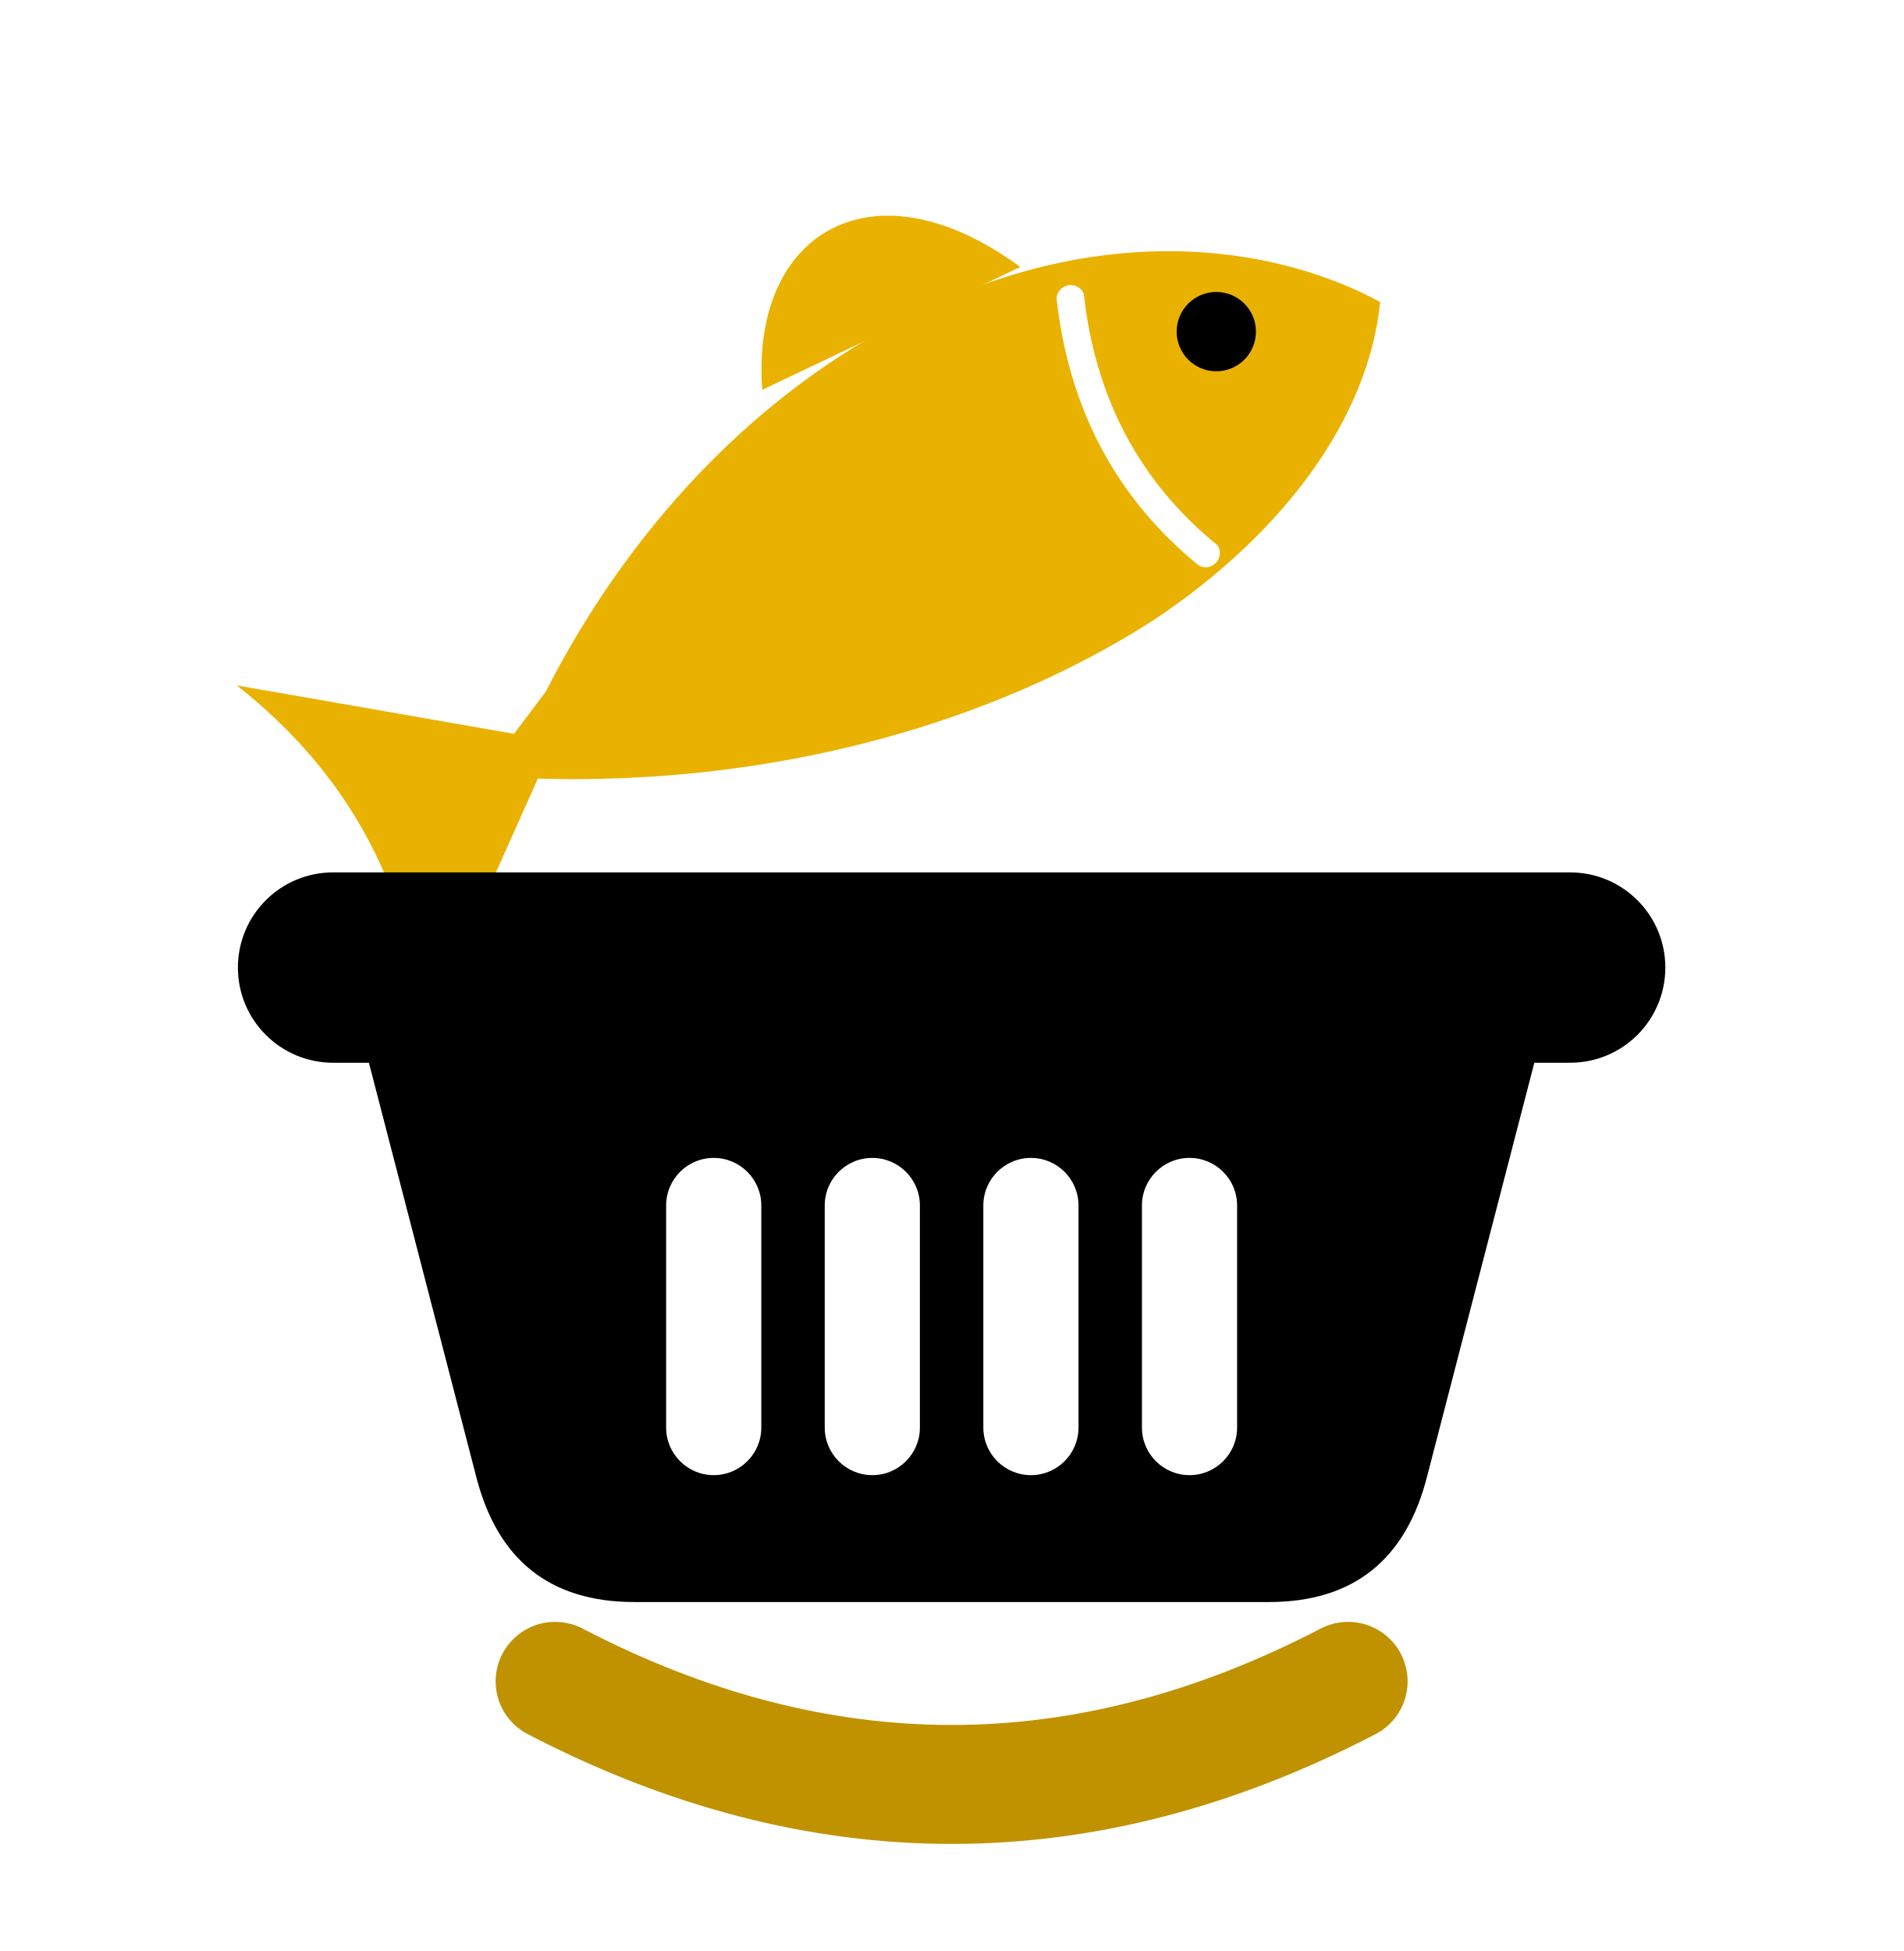
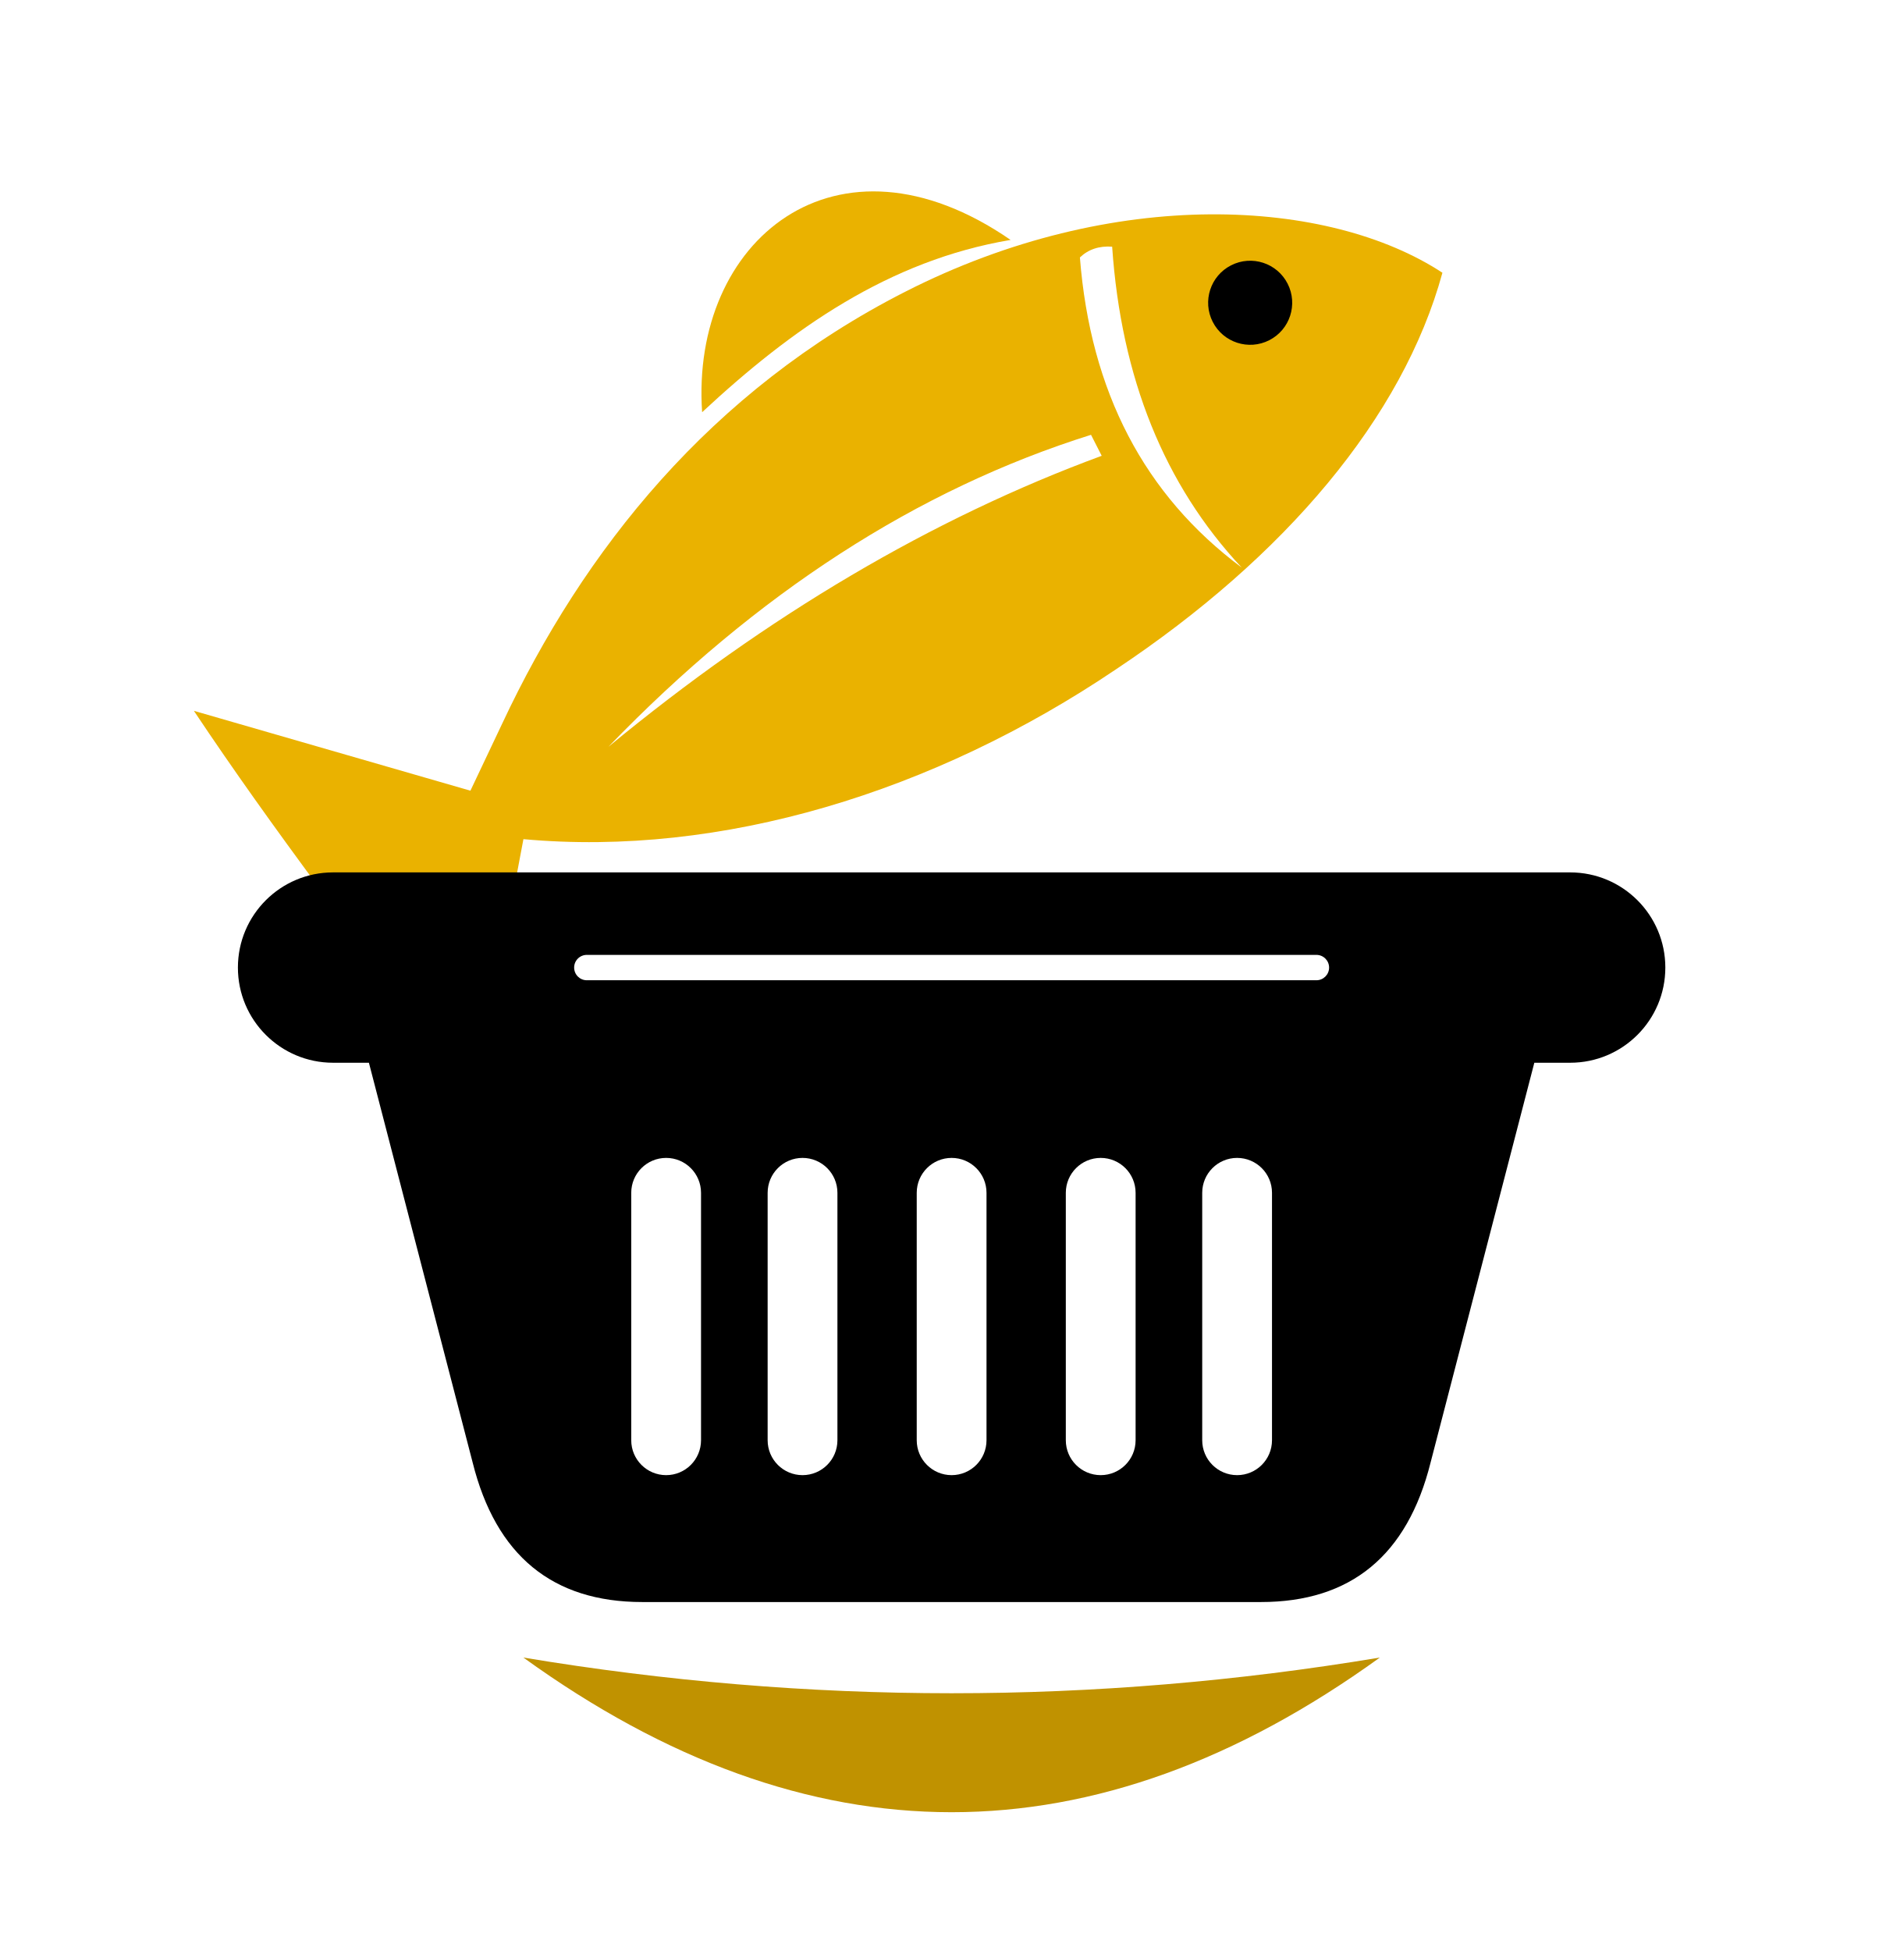
<svg xmlns="http://www.w3.org/2000/svg" viewBox="0 0 120 123" width="120" height="123">
-   <g transform="translate(57 35) rotate(-28)" fill="#EAB200">
-     <path fill-rule="evenodd" d="M34 0C30 -6 22 -12 10 -13C-2 -14 -14 -10 -24 -3L-27 -1.6L-41 -12.5Q-35.5 0 -41 12.5L-27 1.6C-14 9 0 12 12 11C22 10 30 6 34 0ZM16.1 -9.8Q12.2 0 16.1 9.3A0.9 0.9 0 0 0 17.75 8.75Q14.05 0 17.75 -9.25A0.9 0.9 0 0 0 16.1 -9.8Z" />
-     <path d="M-3 -13.4C1 -22.5 10 -23 15 -12.6Z" />
-     <circle cx="24" cy="-3.2" r="2.5" fill="#000000" />
+   <g transform="translate(56 35) rotate(-27) scale(1.06)" fill="#EAB200">
+     <path fill-rule="evenodd" d="M37 0C33 -7 22 -13.5 8 -13.5C-5 -13.5 -16 -8.5 -25 -1.5L-28.5 1.2L-41 -10.5C-40 -2 -38.5 6 -36.5 17.5L-27 5.2C-17 11.5 -4 13.8 9 12.2C21 10.8 31 6.6 37 0ZM18.2 -10.6Q13.6 0.5 18.4 10.2Q15.6 0.5 20.2 -10.3Q19.2 -10.9 18.2 -10.6ZM14 -0.9Q-2 -3.6 -20 2.6Q-2 -1.4 14 0.5Z" />
+     <path d="M-6 -12.6C-2 -22 9 -24.5 15 -13.4C8 -15.6 1 -14.6 -6 -12.6Z" />
+     <circle cx="26" cy="-3.6" r="2.5" fill="#000000" />
  </g>
-   <path fill-rule="evenodd" fill="#000000" d="M21 55H99A6 6 0 0 1 99 67H96.74L90 93Q88 101 80 101H40Q32 101 30 93L23.26 67H21A6 6 0 0 1 21 55ZM45 73A3 3 0 0 1 48 76V90A3 3 0 0 1 42 90V76A3 3 0 0 1 45 73ZM55 73A3 3 0 0 1 58 76V90A3 3 0 0 1 52 90V76A3 3 0 0 1 55 73ZM65 73A3 3 0 0 1 68 76V90A3 3 0 0 1 62 90V76A3 3 0 0 1 65 73ZM75 73A3 3 0 0 1 78 76V90A3 3 0 0 1 72 90V76A3 3 0 0 1 75 73Z" />
-   <path d="M35 106Q60 119 85 106" fill="none" stroke="#C09200" stroke-width="7.5" stroke-linecap="round" />
+   <path fill-rule="evenodd" fill="#000000" d="M21 55H99A6 6 0 0 1 99 67H96.74L90.2 92.2Q88 101 79.5 101H40.5Q32 101 29.8 92.2L23.26 67H21A6 6 0 0 1 21 55ZM42 73A2.2 2.2 0 0 1 44.2 75.2V90.8A2.2 2.2 0 0 1 39.8 90.8V75.2A2.2 2.2 0 0 1 42 73ZM50.6 73A2.2 2.2 0 0 1 52.8 75.2V90.8A2.2 2.2 0 0 1 48.4 90.8V75.2A2.2 2.2 0 0 1 50.6 73ZM60 73A2.2 2.2 0 0 1 62.2 75.2V90.8A2.2 2.2 0 0 1 57.8 90.8V75.2A2.2 2.2 0 0 1 60 73ZM69.4 73A2.2 2.2 0 0 1 71.6 75.2V90.8A2.2 2.2 0 0 1 67.2 90.8V75.2A2.2 2.2 0 0 1 69.4 73ZM78 73A2.2 2.2 0 0 1 80.2 75.2V90.8A2.2 2.2 0 0 1 75.8 90.8V75.2A2.2 2.2 0 0 1 78 73ZM37 60.2H83A0.8 0.8 0 0 1 83 61.8H37A0.8 0.8 0 0 1 37 60.2Z" />
+   <path fill="#C09200" d="M33 104.5Q60 124 87 104.5Q60 109 33 104.5Z" />
</svg>
